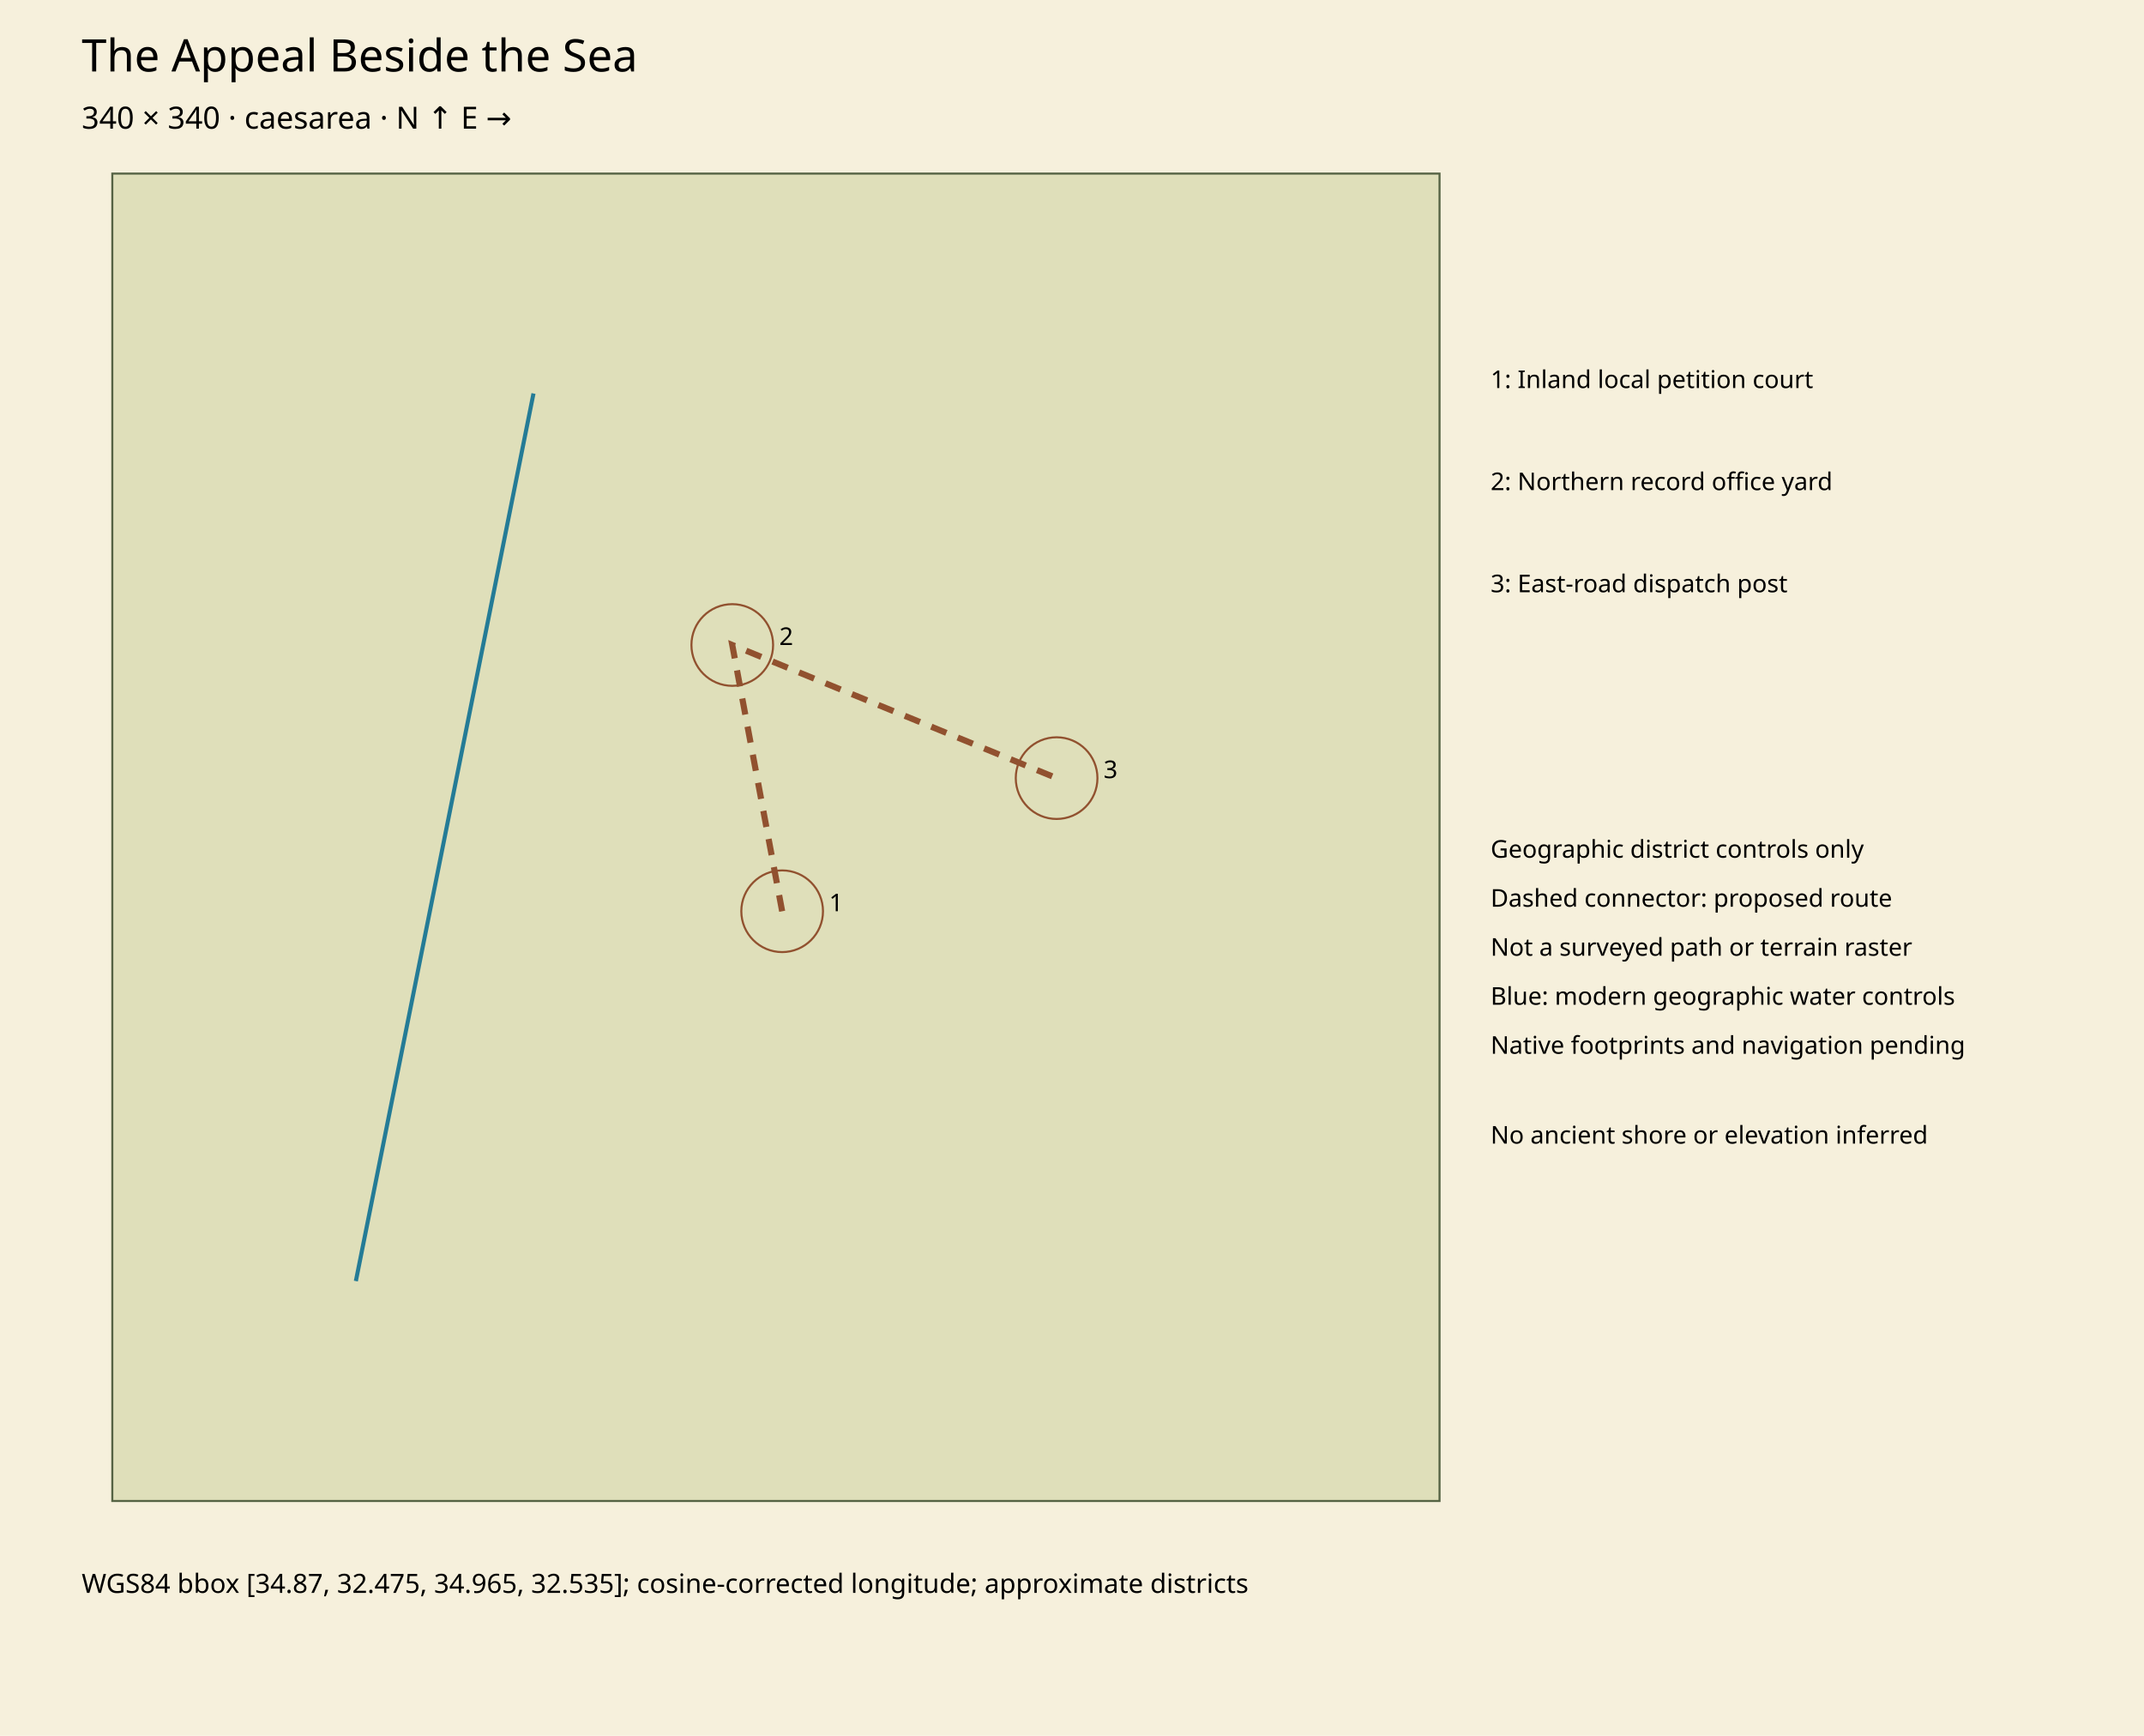
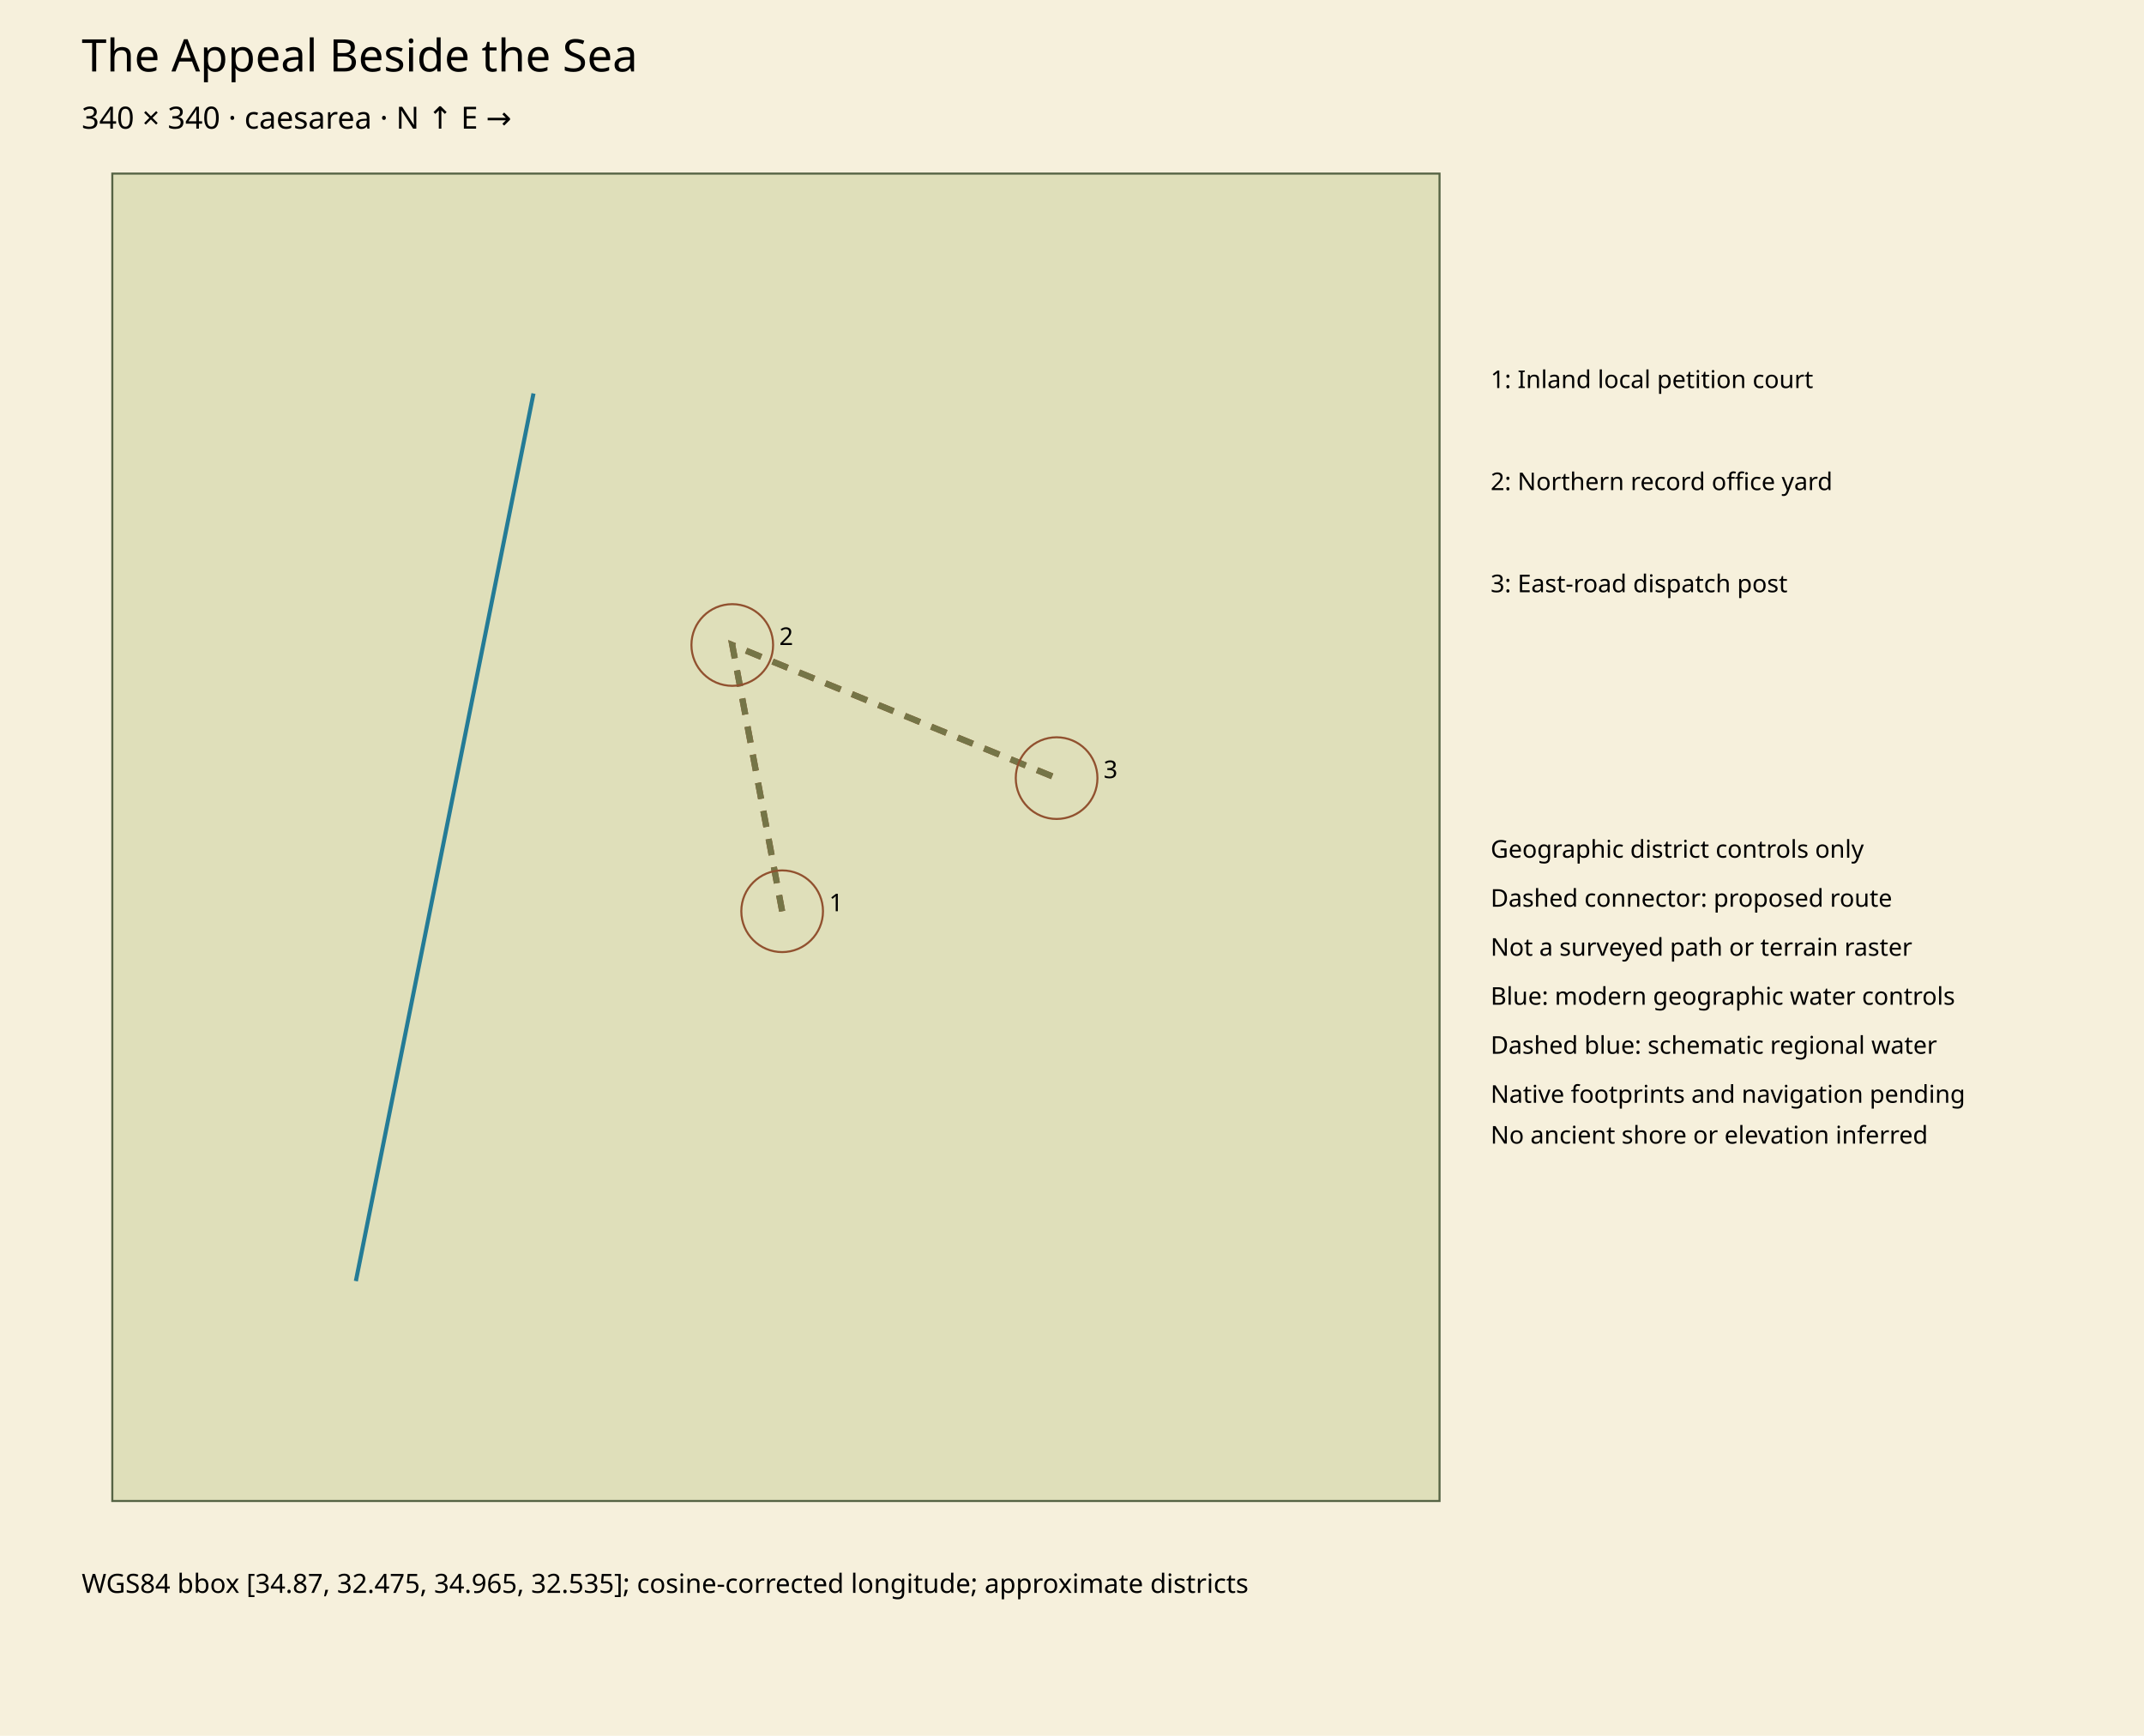
<svg xmlns="http://www.w3.org/2000/svg" viewBox="0 0 1050 850" role="img" aria-label="The Appeal Beside the Sea geographic districts">
  <rect width="1050" height="850" fill="#f6f0dc" />
  <rect x="55" y="85" width="650" height="650" fill="#dfdfba" stroke="#556344" />
  <text x="40" y="35" font-family="sans-serif" font-size="22">The Appeal Beside the Sea</text>
  <text x="40" y="63" font-family="sans-serif" font-size="15">340 × 340 · caesarea · N ↑ E →</text>
  <polyline points="261.27,192.68 174.28,627.32" fill="none" stroke="#247b96" stroke-width="2" />
-   <polyline points="383.05,446.22 358.62,315.84 517.46,381.03" fill="none" stroke="#91512f" stroke-width="3" stroke-dasharray="8 6" />
+   <polyline data-corridor="main" points="383.05,446.22 358.62,315.84 517.46,381.03" fill="none" stroke="#91512f" stroke-width="3" stroke-dasharray="8 6" />
+   <polyline data-corridor="relief" points="383.05,446.22 358.62,315.84 517.46,381.03" fill="none" stroke="#757547" stroke-width="3" stroke-dasharray="8 6" />
  <circle cx="383.05" cy="446.22" r="20" fill="none" stroke="#91512f" />
  <text x="406.05" y="446.22" font-family="sans-serif">1</text>
  <text x="730" y="190" font-family="sans-serif" font-size="12">1: Inland local petition court</text>
  <circle cx="358.62" cy="315.84" r="20" fill="none" stroke="#91512f" />
  <text x="381.62" y="315.84" font-family="sans-serif">2</text>
  <text x="730" y="240" font-family="sans-serif" font-size="12">2: Northern record office yard</text>
  <circle cx="517.46" cy="381.03" r="20" fill="none" stroke="#91512f" />
  <text x="540.46" y="381.03" font-family="sans-serif">3</text>
  <text x="730" y="290" font-family="sans-serif" font-size="12">3: East-road dispatch post</text>
  <text x="730" y="420" font-family="sans-serif" font-size="12">Geographic district controls only</text>
  <text x="730" y="444" font-family="sans-serif" font-size="12">Dashed connector: proposed route</text>
  <text x="730" y="468" font-family="sans-serif" font-size="12">Not a surveyed path or terrain raster</text>
  <text x="730" y="492" font-family="sans-serif" font-size="12">Blue: modern geographic water controls</text>
-   <text x="730" y="516" font-family="sans-serif" font-size="12">Native footprints and navigation pending</text>
+   <text x="730" y="516" font-family="sans-serif" font-size="12">Dashed blue: schematic regional water</text>
+   <text x="730" y="540" font-family="sans-serif" font-size="12">Native footprints and navigation pending</text>
  <text x="730" y="560" font-family="sans-serif" font-size="12">No ancient shore or elevation inferred</text>
  <text x="40" y="780" font-family="sans-serif" font-size="13">WGS84 bbox [34.87, 32.475, 34.965, 32.535]; cosine-corrected longitude; approximate districts</text>
</svg>
